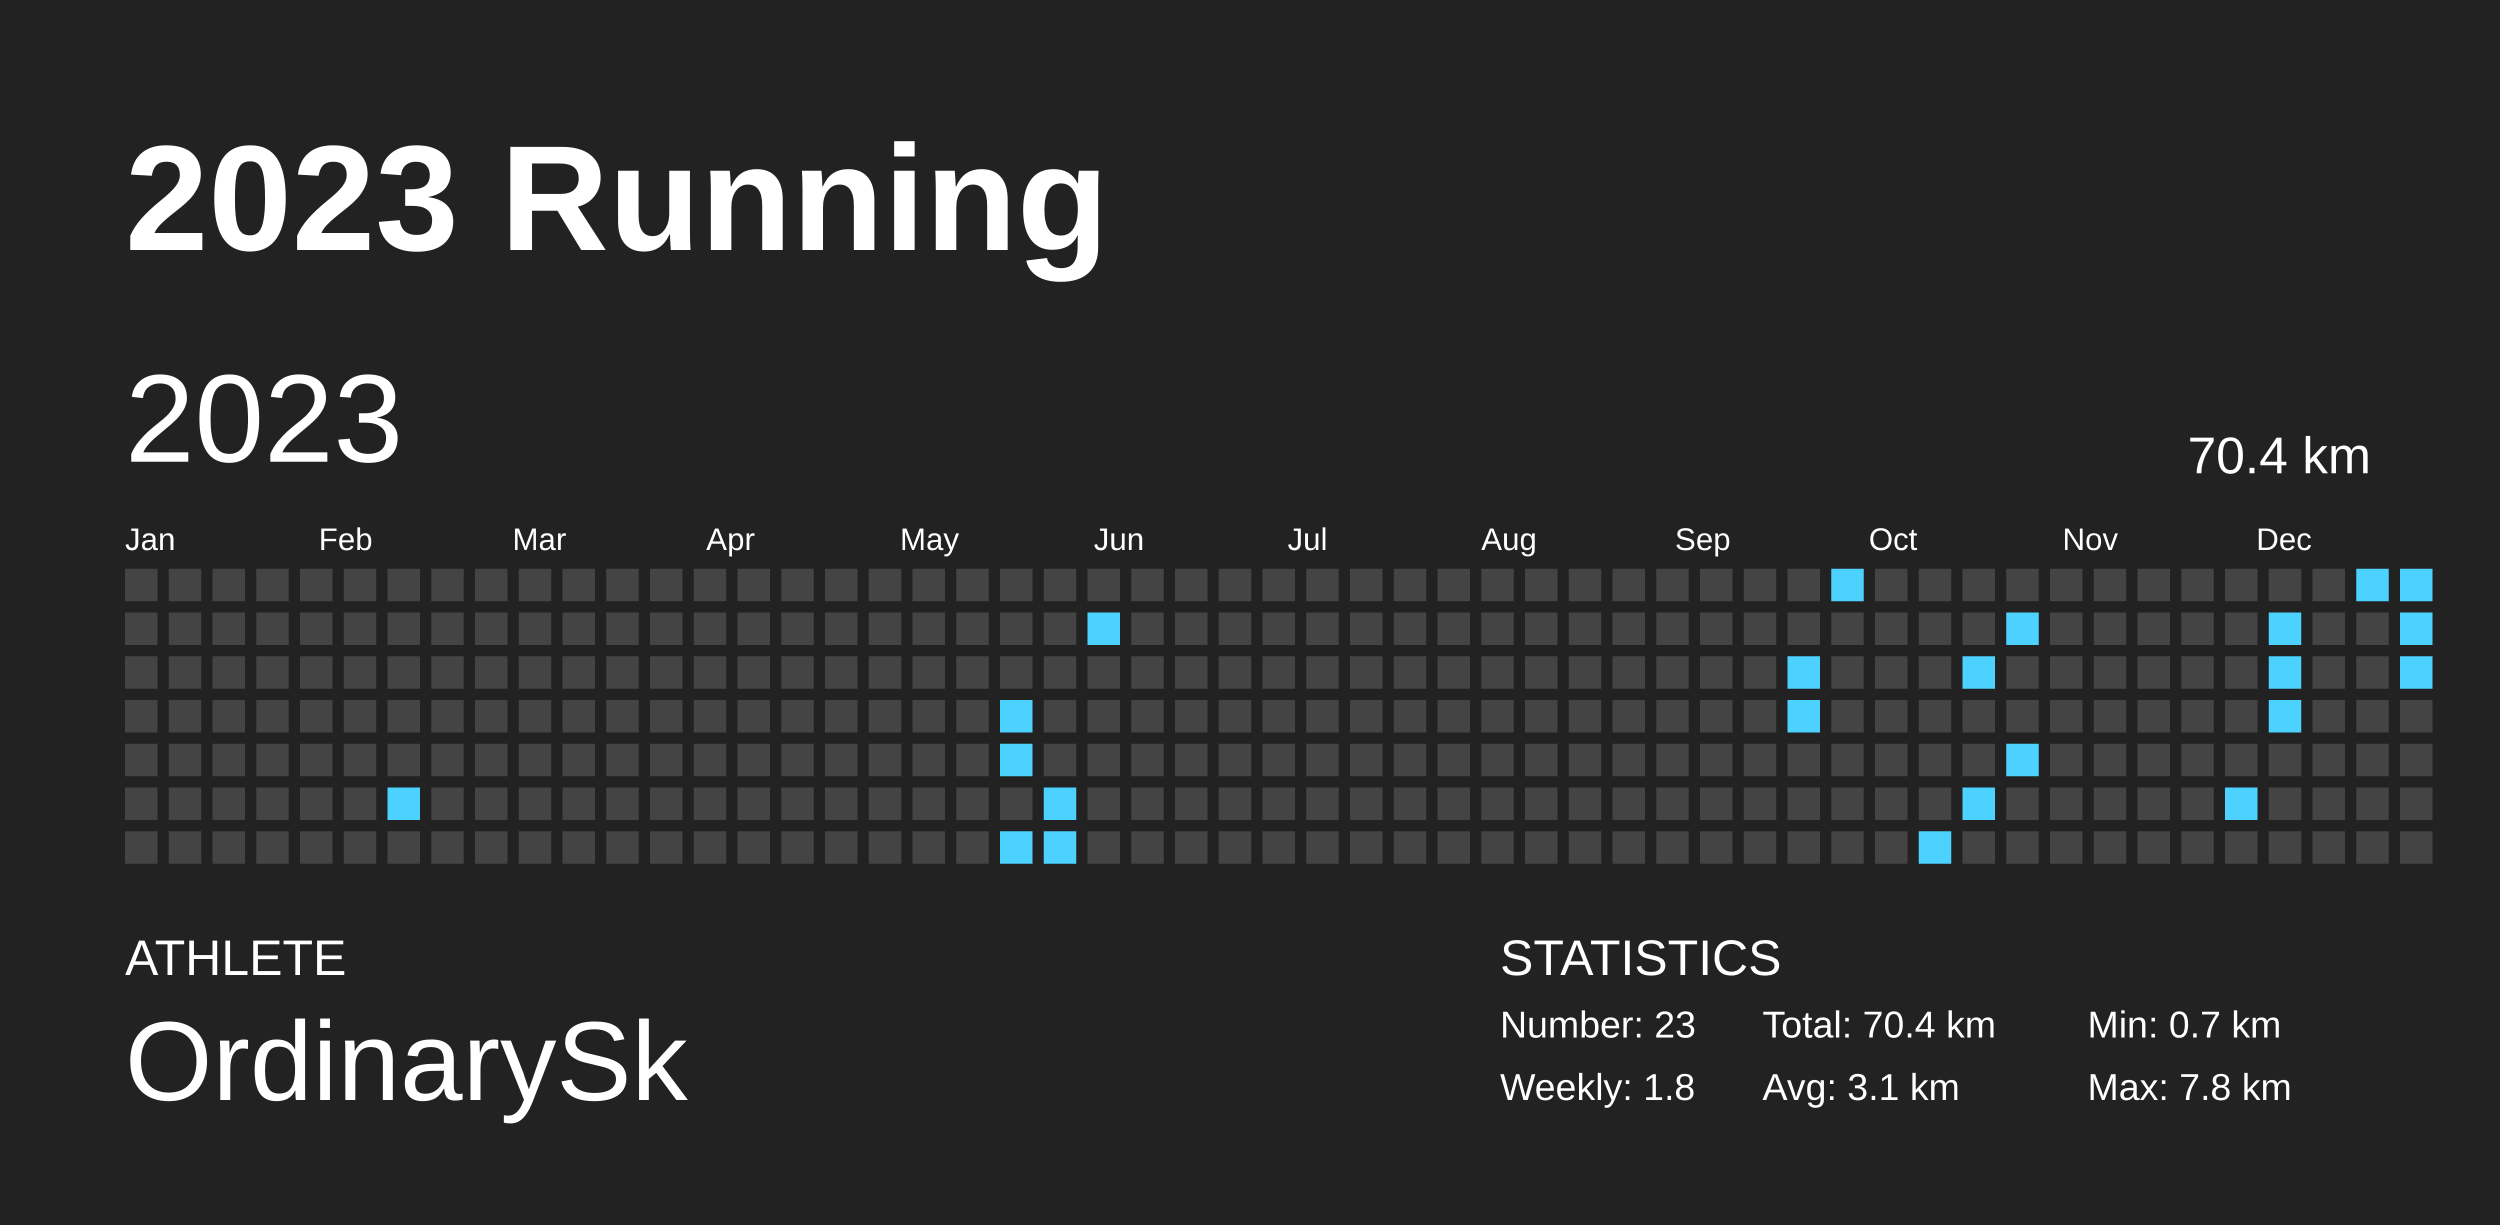
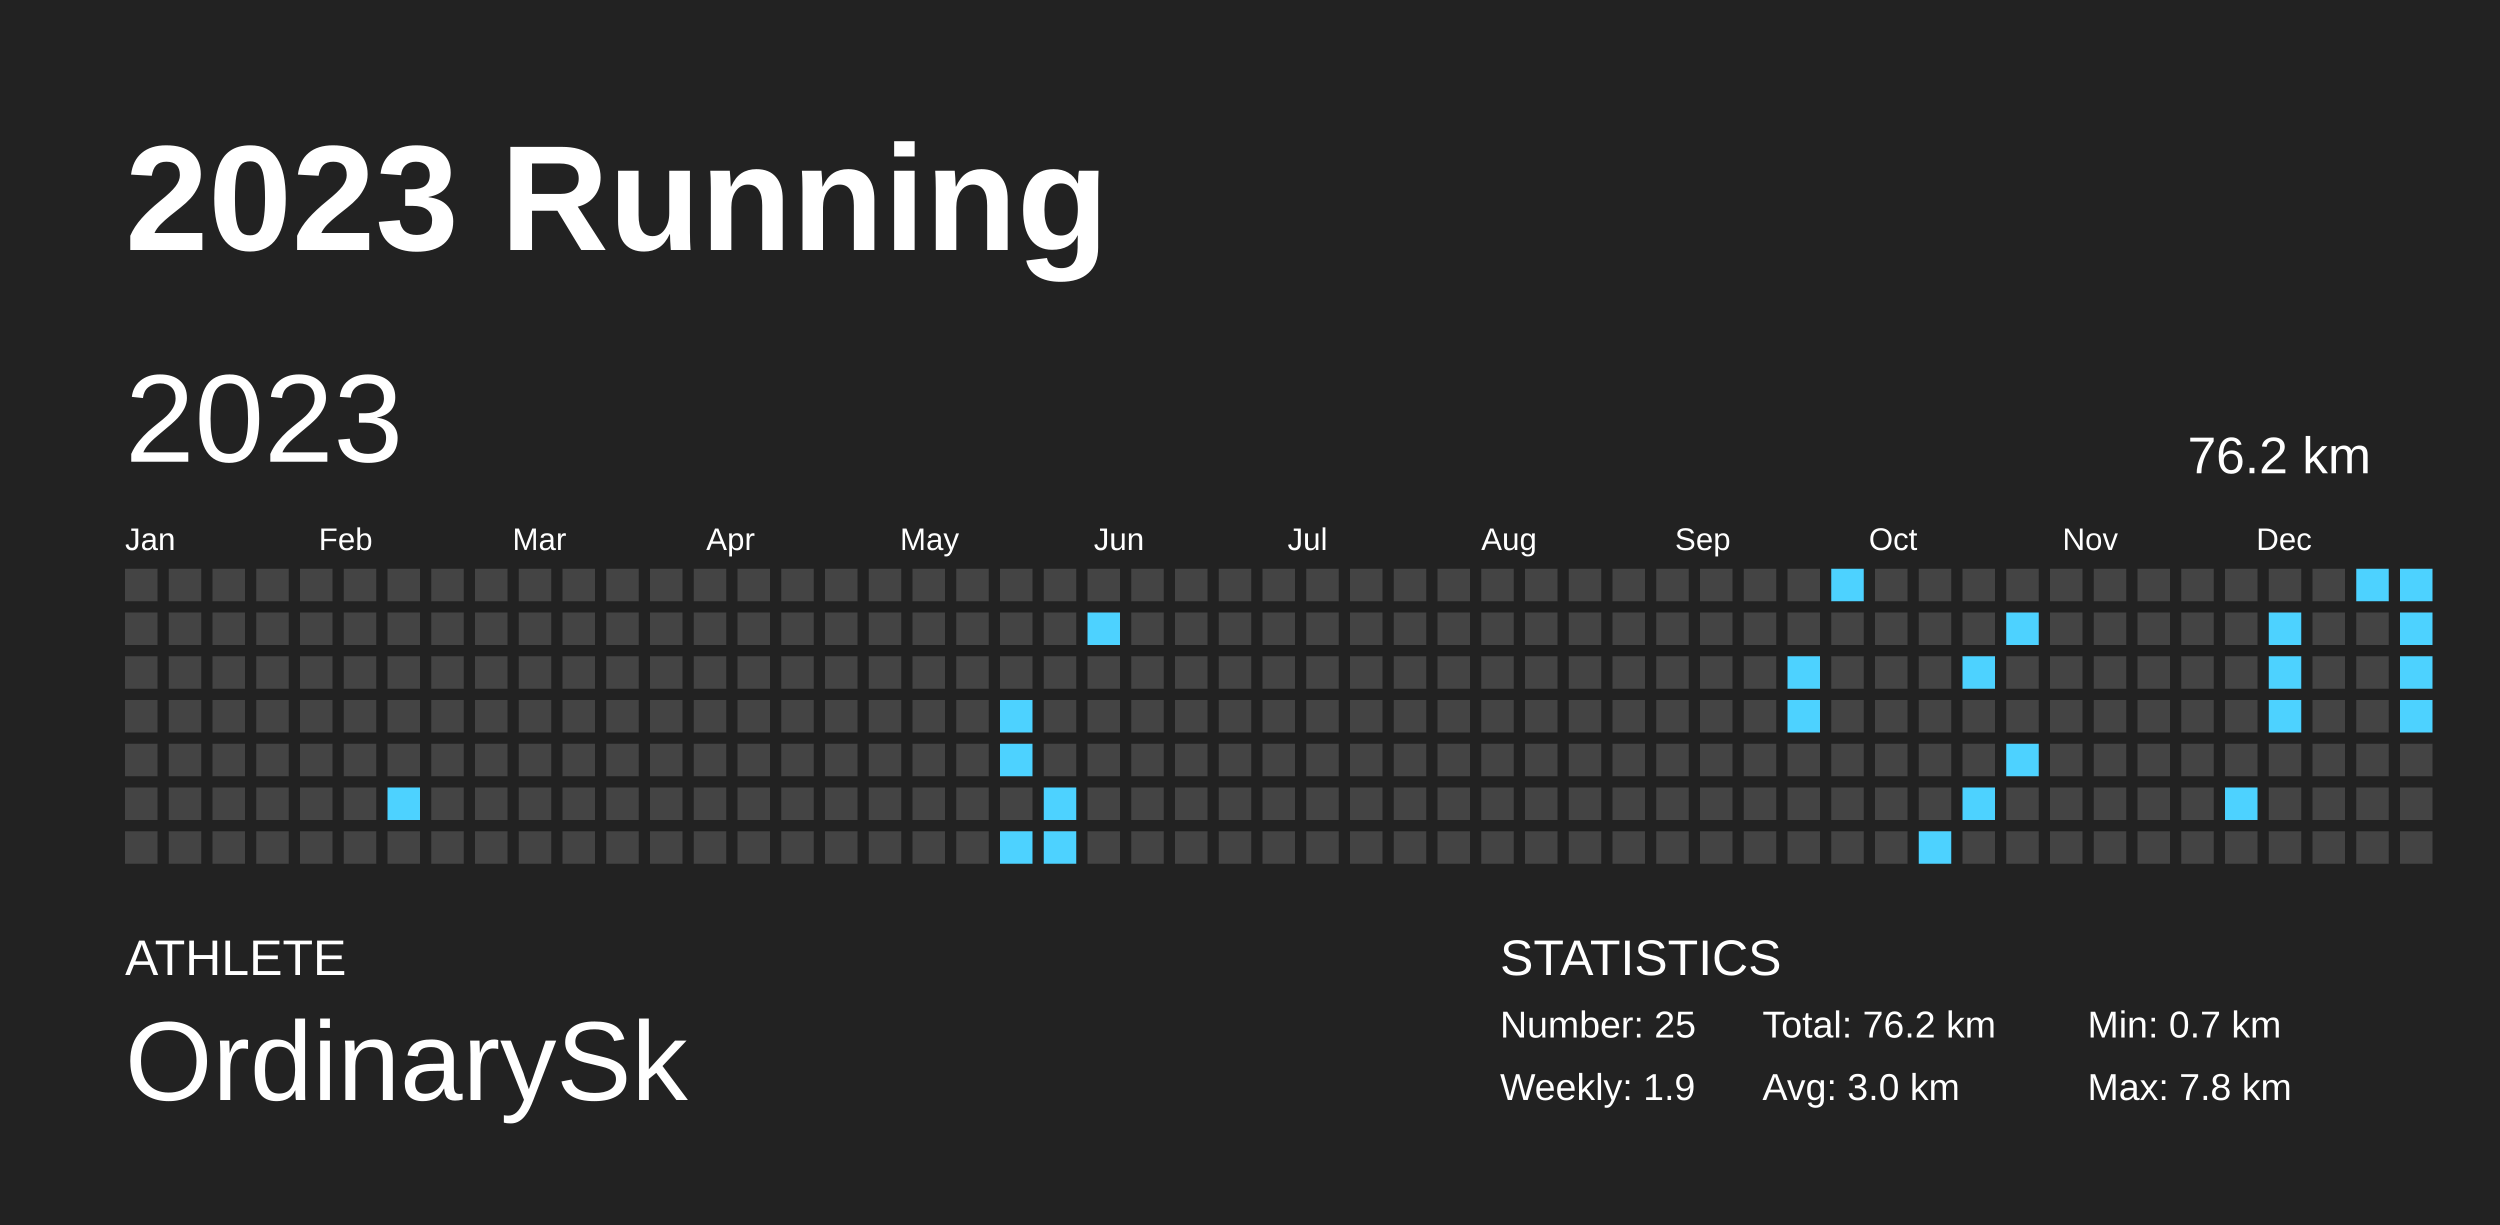
<svg xmlns="http://www.w3.org/2000/svg" baseProfile="full" height="98mm" version="1.1" viewBox="0,0,200,98" width="200mm">
  <defs />
  <rect fill="#222222" height="98" width="200" x="0" y="0" />
  <text fill="#FFFFFF" style="font-size:12px; font-family:Arial; font-weight:bold;" x="10" y="20">2023 Running</text>
  <text fill="#FFFFFF" style="font-size:4px; font-family:Arial" x="10" y="78">ATHLETE</text>
  <text fill="#FFFFFF" style="font-size:9px; font-family:Arial" x="10" y="88">OrdinarySk</text>
  <text fill="#FFFFFF" style="font-size:4px; font-family:Arial" x="120" y="78">STATISTICS</text>
-   <text fill="#FFFFFF" style="font-size:3px; font-family:Arial" x="120" y="83">Number: 23</text>
-   <text fill="#FFFFFF" style="font-size:3px; font-family:Arial" x="120" y="88">Weekly: 1.8</text>
-   <text fill="#FFFFFF" style="font-size:3px; font-family:Arial" x="141" y="83">Total: 70.4 km</text>
-   <text fill="#FFFFFF" style="font-size:3px; font-family:Arial" x="141" y="88">Avg: 3.1 km</text>
+   <text fill="#FFFFFF" style="font-size:3px; font-family:Arial" x="120" y="83">Number: 25</text>
+   <text fill="#FFFFFF" style="font-size:3px; font-family:Arial" x="120" y="88">Weekly: 1.9</text>
+   <text fill="#FFFFFF" style="font-size:3px; font-family:Arial" x="141" y="83">Total: 76.2 km</text>
+   <text fill="#FFFFFF" style="font-size:3px; font-family:Arial" x="141" y="88">Avg: 3.0 km</text>
  <text fill="#FFFFFF" style="font-size:3px; font-family:Arial" x="167" y="83">Min: 0.7 km</text>
  <text fill="#FFFFFF" style="font-size:3px; font-family:Arial" x="167" y="88">Max: 7.8 km</text>
  <text dominant-baseline="hanging" fill="#FFFFFF" style="font-size:10.0px; font-family:Arial;" x="10" y="30">2023</text>
-   <text dominant-baseline="hanging" fill="#FFFFFF" style="font-size:4.125px; font-family:Arial;" x="175" y="35">70.4 km</text>
+   <text dominant-baseline="hanging" fill="#FFFFFF" style="font-size:4.125px; font-family:Arial;" x="175" y="35">76.2 km</text>
  <text fill="#FFFFFF" style="font-size:2.5px; font-family:Arial" x="10.0" y="44">Jan</text>
  <text fill="#FFFFFF" style="font-size:2.5px; font-family:Arial" x="25.5" y="44">Feb</text>
  <text fill="#FFFFFF" style="font-size:2.5px; font-family:Arial" x="41.0" y="44">Mar</text>
  <text fill="#FFFFFF" style="font-size:2.5px; font-family:Arial" x="56.5" y="44">Apr</text>
  <text fill="#FFFFFF" style="font-size:2.5px; font-family:Arial" x="72.0" y="44">May</text>
  <text fill="#FFFFFF" style="font-size:2.5px; font-family:Arial" x="87.5" y="44">Jun</text>
  <text fill="#FFFFFF" style="font-size:2.5px; font-family:Arial" x="103.0" y="44">Jul</text>
  <text fill="#FFFFFF" style="font-size:2.5px; font-family:Arial" x="118.5" y="44">Aug</text>
  <text fill="#FFFFFF" style="font-size:2.5px; font-family:Arial" x="134.0" y="44">Sep</text>
  <text fill="#FFFFFF" style="font-size:2.5px; font-family:Arial" x="149.5" y="44">Oct</text>
  <text fill="#FFFFFF" style="font-size:2.5px; font-family:Arial" x="165.0" y="44">Nov</text>
  <text fill="#FFFFFF" style="font-size:2.5px; font-family:Arial" x="180.5" y="44">Dec</text>
  <rect fill="#444444" height="2.6" width="2.6" x="10.0" y="45.5" />
  <rect fill="#444444" height="2.6" width="2.6" x="10.0" y="49.0" />
  <rect fill="#444444" height="2.6" width="2.6" x="10.0" y="52.5" />
  <rect fill="#444444" height="2.6" width="2.6" x="10.0" y="56.0" />
  <rect fill="#444444" height="2.6" width="2.6" x="10.0" y="59.5" />
  <rect fill="#444444" height="2.6" width="2.6" x="10.0" y="63.0" />
  <rect fill="#444444" height="2.6" width="2.6" x="10.0" y="66.5" />
  <rect fill="#444444" height="2.6" width="2.6" x="13.5" y="45.5" />
  <rect fill="#444444" height="2.6" width="2.6" x="13.5" y="49.0" />
  <rect fill="#444444" height="2.6" width="2.6" x="13.5" y="52.5" />
  <rect fill="#444444" height="2.6" width="2.6" x="13.5" y="56.0" />
  <rect fill="#444444" height="2.6" width="2.6" x="13.5" y="59.5" />
  <rect fill="#444444" height="2.6" width="2.6" x="13.5" y="63.0" />
  <rect fill="#444444" height="2.6" width="2.6" x="13.5" y="66.5" />
  <rect fill="#444444" height="2.6" width="2.6" x="17.0" y="45.5" />
  <rect fill="#444444" height="2.6" width="2.6" x="17.0" y="49.0" />
  <rect fill="#444444" height="2.6" width="2.6" x="17.0" y="52.5" />
  <rect fill="#444444" height="2.6" width="2.6" x="17.0" y="56.0" />
  <rect fill="#444444" height="2.6" width="2.6" x="17.0" y="59.5" />
  <rect fill="#444444" height="2.6" width="2.6" x="17.0" y="63.0" />
  <rect fill="#444444" height="2.6" width="2.6" x="17.0" y="66.5" />
  <rect fill="#444444" height="2.6" width="2.6" x="20.5" y="45.5" />
  <rect fill="#444444" height="2.6" width="2.6" x="20.5" y="49.0" />
  <rect fill="#444444" height="2.6" width="2.6" x="20.5" y="52.5" />
  <rect fill="#444444" height="2.6" width="2.6" x="20.5" y="56.0" />
  <rect fill="#444444" height="2.6" width="2.6" x="20.5" y="59.5" />
  <rect fill="#444444" height="2.6" width="2.6" x="20.5" y="63.0" />
  <rect fill="#444444" height="2.6" width="2.6" x="20.5" y="66.5" />
  <rect fill="#444444" height="2.6" width="2.6" x="24.0" y="45.5" />
  <rect fill="#444444" height="2.6" width="2.6" x="24.0" y="49.0" />
  <rect fill="#444444" height="2.6" width="2.6" x="24.0" y="52.5" />
  <rect fill="#444444" height="2.6" width="2.6" x="24.0" y="56.0" />
  <rect fill="#444444" height="2.6" width="2.6" x="24.0" y="59.5" />
  <rect fill="#444444" height="2.6" width="2.6" x="24.0" y="63.0" />
  <rect fill="#444444" height="2.6" width="2.6" x="24.0" y="66.5" />
  <rect fill="#444444" height="2.6" width="2.6" x="27.5" y="45.5" />
  <rect fill="#444444" height="2.6" width="2.6" x="27.5" y="49.0" />
  <rect fill="#444444" height="2.6" width="2.6" x="27.5" y="52.5" />
  <rect fill="#444444" height="2.6" width="2.6" x="27.5" y="56.0" />
  <rect fill="#444444" height="2.6" width="2.6" x="27.5" y="59.5" />
  <rect fill="#444444" height="2.6" width="2.6" x="27.5" y="63.0" />
  <rect fill="#444444" height="2.6" width="2.6" x="27.5" y="66.5" />
  <rect fill="#444444" height="2.6" width="2.6" x="31.0" y="45.5" />
  <rect fill="#444444" height="2.6" width="2.6" x="31.0" y="49.0" />
  <rect fill="#444444" height="2.6" width="2.6" x="31.0" y="52.5" />
  <rect fill="#444444" height="2.6" width="2.6" x="31.0" y="56.0" />
  <rect fill="#444444" height="2.6" width="2.6" x="31.0" y="59.5" />
  <rect fill="#4dd2ff" height="2.6" width="2.6" x="31.0" y="63.0" />
  <rect fill="#444444" height="2.6" width="2.6" x="31.0" y="66.5" />
  <rect fill="#444444" height="2.6" width="2.6" x="34.5" y="45.5" />
  <rect fill="#444444" height="2.6" width="2.6" x="34.5" y="49.0" />
  <rect fill="#444444" height="2.6" width="2.6" x="34.5" y="52.5" />
  <rect fill="#444444" height="2.6" width="2.6" x="34.5" y="56.0" />
  <rect fill="#444444" height="2.6" width="2.6" x="34.5" y="59.5" />
  <rect fill="#444444" height="2.6" width="2.6" x="34.5" y="63.0" />
  <rect fill="#444444" height="2.6" width="2.6" x="34.5" y="66.5" />
  <rect fill="#444444" height="2.6" width="2.6" x="38.0" y="45.5" />
  <rect fill="#444444" height="2.6" width="2.6" x="38.0" y="49.0" />
  <rect fill="#444444" height="2.6" width="2.6" x="38.0" y="52.5" />
  <rect fill="#444444" height="2.6" width="2.6" x="38.0" y="56.0" />
  <rect fill="#444444" height="2.6" width="2.6" x="38.0" y="59.5" />
  <rect fill="#444444" height="2.6" width="2.6" x="38.0" y="63.0" />
  <rect fill="#444444" height="2.6" width="2.6" x="38.0" y="66.5" />
  <rect fill="#444444" height="2.6" width="2.6" x="41.5" y="45.5" />
  <rect fill="#444444" height="2.6" width="2.6" x="41.5" y="49.0" />
  <rect fill="#444444" height="2.6" width="2.6" x="41.5" y="52.5" />
  <rect fill="#444444" height="2.6" width="2.6" x="41.5" y="56.0" />
  <rect fill="#444444" height="2.6" width="2.6" x="41.5" y="59.5" />
  <rect fill="#444444" height="2.6" width="2.6" x="41.5" y="63.0" />
  <rect fill="#444444" height="2.6" width="2.6" x="41.5" y="66.5" />
  <rect fill="#444444" height="2.6" width="2.6" x="45.0" y="45.5" />
  <rect fill="#444444" height="2.6" width="2.6" x="45.0" y="49.0" />
  <rect fill="#444444" height="2.6" width="2.6" x="45.0" y="52.5" />
  <rect fill="#444444" height="2.6" width="2.6" x="45.0" y="56.0" />
  <rect fill="#444444" height="2.6" width="2.6" x="45.0" y="59.5" />
  <rect fill="#444444" height="2.6" width="2.6" x="45.0" y="63.0" />
  <rect fill="#444444" height="2.6" width="2.6" x="45.0" y="66.5" />
  <rect fill="#444444" height="2.6" width="2.6" x="48.5" y="45.5" />
  <rect fill="#444444" height="2.6" width="2.6" x="48.5" y="49.0" />
  <rect fill="#444444" height="2.6" width="2.6" x="48.5" y="52.5" />
  <rect fill="#444444" height="2.6" width="2.6" x="48.5" y="56.0" />
  <rect fill="#444444" height="2.6" width="2.6" x="48.5" y="59.5" />
  <rect fill="#444444" height="2.6" width="2.6" x="48.5" y="63.0" />
  <rect fill="#444444" height="2.6" width="2.6" x="48.5" y="66.5" />
  <rect fill="#444444" height="2.6" width="2.6" x="52.0" y="45.5" />
  <rect fill="#444444" height="2.6" width="2.6" x="52.0" y="49.0" />
  <rect fill="#444444" height="2.6" width="2.6" x="52.0" y="52.5" />
  <rect fill="#444444" height="2.6" width="2.6" x="52.0" y="56.0" />
  <rect fill="#444444" height="2.6" width="2.6" x="52.0" y="59.5" />
  <rect fill="#444444" height="2.6" width="2.6" x="52.0" y="63.0" />
  <rect fill="#444444" height="2.6" width="2.6" x="52.0" y="66.5" />
  <rect fill="#444444" height="2.6" width="2.6" x="55.5" y="45.5" />
  <rect fill="#444444" height="2.6" width="2.6" x="55.5" y="49.0" />
  <rect fill="#444444" height="2.6" width="2.6" x="55.5" y="52.5" />
  <rect fill="#444444" height="2.6" width="2.6" x="55.5" y="56.0" />
  <rect fill="#444444" height="2.6" width="2.6" x="55.5" y="59.5" />
  <rect fill="#444444" height="2.6" width="2.6" x="55.5" y="63.0" />
  <rect fill="#444444" height="2.6" width="2.6" x="55.5" y="66.5" />
  <rect fill="#444444" height="2.6" width="2.6" x="59.0" y="45.5" />
  <rect fill="#444444" height="2.6" width="2.6" x="59.0" y="49.0" />
  <rect fill="#444444" height="2.6" width="2.6" x="59.0" y="52.5" />
  <rect fill="#444444" height="2.6" width="2.6" x="59.0" y="56.0" />
  <rect fill="#444444" height="2.6" width="2.6" x="59.0" y="59.5" />
  <rect fill="#444444" height="2.6" width="2.6" x="59.0" y="63.0" />
  <rect fill="#444444" height="2.6" width="2.6" x="59.0" y="66.5" />
  <rect fill="#444444" height="2.6" width="2.6" x="62.5" y="45.5" />
  <rect fill="#444444" height="2.6" width="2.6" x="62.5" y="49.0" />
  <rect fill="#444444" height="2.6" width="2.6" x="62.5" y="52.5" />
  <rect fill="#444444" height="2.6" width="2.6" x="62.5" y="56.0" />
  <rect fill="#444444" height="2.6" width="2.6" x="62.5" y="59.5" />
  <rect fill="#444444" height="2.6" width="2.6" x="62.5" y="63.0" />
  <rect fill="#444444" height="2.6" width="2.6" x="62.5" y="66.5" />
  <rect fill="#444444" height="2.6" width="2.6" x="66.0" y="45.5" />
  <rect fill="#444444" height="2.6" width="2.6" x="66.0" y="49.0" />
  <rect fill="#444444" height="2.6" width="2.6" x="66.0" y="52.5" />
  <rect fill="#444444" height="2.6" width="2.6" x="66.0" y="56.0" />
  <rect fill="#444444" height="2.6" width="2.6" x="66.0" y="59.5" />
  <rect fill="#444444" height="2.6" width="2.6" x="66.0" y="63.0" />
  <rect fill="#444444" height="2.6" width="2.6" x="66.0" y="66.5" />
  <rect fill="#444444" height="2.6" width="2.6" x="69.5" y="45.5" />
  <rect fill="#444444" height="2.6" width="2.6" x="69.5" y="49.0" />
  <rect fill="#444444" height="2.6" width="2.6" x="69.5" y="52.5" />
  <rect fill="#444444" height="2.6" width="2.6" x="69.5" y="56.0" />
  <rect fill="#444444" height="2.6" width="2.6" x="69.5" y="59.5" />
  <rect fill="#444444" height="2.6" width="2.6" x="69.5" y="63.0" />
  <rect fill="#444444" height="2.6" width="2.6" x="69.5" y="66.5" />
  <rect fill="#444444" height="2.6" width="2.6" x="73.0" y="45.5" />
  <rect fill="#444444" height="2.6" width="2.6" x="73.0" y="49.0" />
  <rect fill="#444444" height="2.6" width="2.6" x="73.0" y="52.5" />
  <rect fill="#444444" height="2.6" width="2.6" x="73.0" y="56.0" />
  <rect fill="#444444" height="2.6" width="2.6" x="73.0" y="59.5" />
  <rect fill="#444444" height="2.6" width="2.6" x="73.0" y="63.0" />
  <rect fill="#444444" height="2.6" width="2.6" x="73.0" y="66.5" />
  <rect fill="#444444" height="2.6" width="2.6" x="76.5" y="45.5" />
  <rect fill="#444444" height="2.6" width="2.6" x="76.5" y="49.0" />
  <rect fill="#444444" height="2.6" width="2.6" x="76.5" y="52.5" />
  <rect fill="#444444" height="2.6" width="2.6" x="76.5" y="56.0" />
  <rect fill="#444444" height="2.6" width="2.6" x="76.5" y="59.5" />
  <rect fill="#444444" height="2.6" width="2.6" x="76.5" y="63.0" />
  <rect fill="#444444" height="2.6" width="2.6" x="76.5" y="66.5" />
  <rect fill="#444444" height="2.6" width="2.6" x="80.0" y="45.5" />
  <rect fill="#444444" height="2.6" width="2.6" x="80.0" y="49.0" />
  <rect fill="#444444" height="2.6" width="2.6" x="80.0" y="52.5" />
  <rect fill="#4dd2ff" height="2.6" width="2.6" x="80.0" y="56.0" />
  <rect fill="#4dd2ff" height="2.6" width="2.6" x="80.0" y="59.5" />
  <rect fill="#444444" height="2.6" width="2.6" x="80.0" y="63.0" />
  <rect fill="#4dd2ff" height="2.6" width="2.6" x="80.0" y="66.5" />
  <rect fill="#444444" height="2.6" width="2.6" x="83.5" y="45.5" />
  <rect fill="#444444" height="2.6" width="2.6" x="83.5" y="49.0" />
  <rect fill="#444444" height="2.6" width="2.6" x="83.5" y="52.5" />
  <rect fill="#444444" height="2.6" width="2.6" x="83.5" y="56.0" />
  <rect fill="#444444" height="2.6" width="2.6" x="83.5" y="59.5" />
  <rect fill="#4dd2ff" height="2.6" width="2.6" x="83.5" y="63.0" />
  <rect fill="#4dd2ff" height="2.6" width="2.6" x="83.5" y="66.5" />
  <rect fill="#444444" height="2.6" width="2.6" x="87.0" y="45.5" />
  <rect fill="#4dd2ff" height="2.6" width="2.6" x="87.0" y="49.0" />
  <rect fill="#444444" height="2.6" width="2.6" x="87.0" y="52.5" />
  <rect fill="#444444" height="2.6" width="2.6" x="87.0" y="56.0" />
  <rect fill="#444444" height="2.6" width="2.6" x="87.0" y="59.5" />
  <rect fill="#444444" height="2.6" width="2.6" x="87.0" y="63.0" />
  <rect fill="#444444" height="2.6" width="2.6" x="87.0" y="66.5" />
  <rect fill="#444444" height="2.6" width="2.6" x="90.5" y="45.5" />
  <rect fill="#444444" height="2.6" width="2.6" x="90.5" y="49.0" />
  <rect fill="#444444" height="2.6" width="2.6" x="90.5" y="52.5" />
  <rect fill="#444444" height="2.6" width="2.6" x="90.5" y="56.0" />
  <rect fill="#444444" height="2.6" width="2.6" x="90.5" y="59.5" />
  <rect fill="#444444" height="2.6" width="2.6" x="90.5" y="63.0" />
  <rect fill="#444444" height="2.6" width="2.6" x="90.5" y="66.5" />
  <rect fill="#444444" height="2.6" width="2.6" x="94.0" y="45.5" />
  <rect fill="#444444" height="2.6" width="2.6" x="94.0" y="49.0" />
  <rect fill="#444444" height="2.6" width="2.6" x="94.0" y="52.5" />
  <rect fill="#444444" height="2.6" width="2.6" x="94.0" y="56.0" />
  <rect fill="#444444" height="2.6" width="2.6" x="94.0" y="59.5" />
  <rect fill="#444444" height="2.6" width="2.6" x="94.0" y="63.0" />
  <rect fill="#444444" height="2.6" width="2.6" x="94.0" y="66.5" />
  <rect fill="#444444" height="2.6" width="2.6" x="97.5" y="45.5" />
  <rect fill="#444444" height="2.6" width="2.6" x="97.5" y="49.0" />
  <rect fill="#444444" height="2.6" width="2.6" x="97.5" y="52.5" />
  <rect fill="#444444" height="2.6" width="2.6" x="97.5" y="56.0" />
  <rect fill="#444444" height="2.6" width="2.6" x="97.5" y="59.5" />
  <rect fill="#444444" height="2.6" width="2.6" x="97.5" y="63.0" />
  <rect fill="#444444" height="2.6" width="2.6" x="97.5" y="66.5" />
  <rect fill="#444444" height="2.6" width="2.6" x="101.0" y="45.5" />
  <rect fill="#444444" height="2.6" width="2.6" x="101.0" y="49.0" />
  <rect fill="#444444" height="2.6" width="2.6" x="101.0" y="52.5" />
  <rect fill="#444444" height="2.6" width="2.6" x="101.0" y="56.0" />
  <rect fill="#444444" height="2.6" width="2.6" x="101.0" y="59.5" />
  <rect fill="#444444" height="2.6" width="2.6" x="101.0" y="63.0" />
  <rect fill="#444444" height="2.6" width="2.6" x="101.0" y="66.5" />
  <rect fill="#444444" height="2.6" width="2.6" x="104.5" y="45.5" />
  <rect fill="#444444" height="2.6" width="2.6" x="104.5" y="49.0" />
  <rect fill="#444444" height="2.6" width="2.6" x="104.5" y="52.5" />
  <rect fill="#444444" height="2.6" width="2.6" x="104.5" y="56.0" />
  <rect fill="#444444" height="2.6" width="2.6" x="104.5" y="59.5" />
  <rect fill="#444444" height="2.6" width="2.6" x="104.5" y="63.0" />
  <rect fill="#444444" height="2.6" width="2.6" x="104.5" y="66.5" />
  <rect fill="#444444" height="2.6" width="2.6" x="108.0" y="45.5" />
  <rect fill="#444444" height="2.6" width="2.6" x="108.0" y="49.0" />
  <rect fill="#444444" height="2.6" width="2.6" x="108.0" y="52.5" />
  <rect fill="#444444" height="2.6" width="2.6" x="108.0" y="56.0" />
  <rect fill="#444444" height="2.6" width="2.6" x="108.0" y="59.5" />
  <rect fill="#444444" height="2.6" width="2.6" x="108.0" y="63.0" />
  <rect fill="#444444" height="2.6" width="2.6" x="108.0" y="66.5" />
  <rect fill="#444444" height="2.6" width="2.6" x="111.5" y="45.5" />
  <rect fill="#444444" height="2.6" width="2.6" x="111.5" y="49.0" />
  <rect fill="#444444" height="2.6" width="2.6" x="111.5" y="52.5" />
  <rect fill="#444444" height="2.6" width="2.6" x="111.5" y="56.0" />
  <rect fill="#444444" height="2.6" width="2.6" x="111.5" y="59.5" />
  <rect fill="#444444" height="2.6" width="2.6" x="111.5" y="63.0" />
  <rect fill="#444444" height="2.6" width="2.6" x="111.5" y="66.5" />
  <rect fill="#444444" height="2.6" width="2.6" x="115.0" y="45.5" />
  <rect fill="#444444" height="2.6" width="2.6" x="115.0" y="49.0" />
  <rect fill="#444444" height="2.6" width="2.6" x="115.0" y="52.5" />
  <rect fill="#444444" height="2.6" width="2.6" x="115.0" y="56.0" />
  <rect fill="#444444" height="2.6" width="2.6" x="115.0" y="59.5" />
  <rect fill="#444444" height="2.6" width="2.6" x="115.0" y="63.0" />
  <rect fill="#444444" height="2.6" width="2.6" x="115.0" y="66.5" />
  <rect fill="#444444" height="2.6" width="2.6" x="118.5" y="45.5" />
  <rect fill="#444444" height="2.6" width="2.6" x="118.5" y="49.0" />
  <rect fill="#444444" height="2.6" width="2.6" x="118.5" y="52.5" />
  <rect fill="#444444" height="2.6" width="2.6" x="118.5" y="56.0" />
  <rect fill="#444444" height="2.6" width="2.6" x="118.5" y="59.5" />
  <rect fill="#444444" height="2.6" width="2.6" x="118.5" y="63.0" />
  <rect fill="#444444" height="2.6" width="2.6" x="118.5" y="66.5" />
  <rect fill="#444444" height="2.6" width="2.6" x="122.0" y="45.5" />
  <rect fill="#444444" height="2.6" width="2.6" x="122.0" y="49.0" />
  <rect fill="#444444" height="2.6" width="2.6" x="122.0" y="52.5" />
  <rect fill="#444444" height="2.6" width="2.6" x="122.0" y="56.0" />
  <rect fill="#444444" height="2.6" width="2.6" x="122.0" y="59.5" />
  <rect fill="#444444" height="2.6" width="2.6" x="122.0" y="63.0" />
  <rect fill="#444444" height="2.6" width="2.6" x="122.0" y="66.5" />
  <rect fill="#444444" height="2.6" width="2.6" x="125.5" y="45.5" />
  <rect fill="#444444" height="2.6" width="2.6" x="125.5" y="49.0" />
  <rect fill="#444444" height="2.6" width="2.6" x="125.5" y="52.5" />
  <rect fill="#444444" height="2.6" width="2.6" x="125.5" y="56.0" />
  <rect fill="#444444" height="2.6" width="2.6" x="125.5" y="59.5" />
  <rect fill="#444444" height="2.6" width="2.6" x="125.5" y="63.0" />
  <rect fill="#444444" height="2.6" width="2.6" x="125.5" y="66.5" />
  <rect fill="#444444" height="2.6" width="2.6" x="129.0" y="45.5" />
  <rect fill="#444444" height="2.6" width="2.6" x="129.0" y="49.0" />
  <rect fill="#444444" height="2.6" width="2.6" x="129.0" y="52.5" />
  <rect fill="#444444" height="2.6" width="2.6" x="129.0" y="56.0" />
  <rect fill="#444444" height="2.6" width="2.6" x="129.0" y="59.5" />
  <rect fill="#444444" height="2.6" width="2.6" x="129.0" y="63.0" />
  <rect fill="#444444" height="2.6" width="2.6" x="129.0" y="66.5" />
  <rect fill="#444444" height="2.6" width="2.6" x="132.5" y="45.5" />
  <rect fill="#444444" height="2.6" width="2.6" x="132.5" y="49.0" />
  <rect fill="#444444" height="2.6" width="2.6" x="132.5" y="52.5" />
  <rect fill="#444444" height="2.6" width="2.6" x="132.5" y="56.0" />
  <rect fill="#444444" height="2.6" width="2.6" x="132.5" y="59.5" />
  <rect fill="#444444" height="2.6" width="2.6" x="132.5" y="63.0" />
  <rect fill="#444444" height="2.6" width="2.6" x="132.5" y="66.5" />
  <rect fill="#444444" height="2.6" width="2.6" x="136.0" y="45.5" />
  <rect fill="#444444" height="2.6" width="2.6" x="136.0" y="49.0" />
  <rect fill="#444444" height="2.6" width="2.6" x="136.0" y="52.5" />
  <rect fill="#444444" height="2.6" width="2.6" x="136.0" y="56.0" />
  <rect fill="#444444" height="2.6" width="2.6" x="136.0" y="59.5" />
  <rect fill="#444444" height="2.6" width="2.6" x="136.0" y="63.0" />
  <rect fill="#444444" height="2.6" width="2.6" x="136.0" y="66.5" />
  <rect fill="#444444" height="2.6" width="2.6" x="139.5" y="45.5" />
  <rect fill="#444444" height="2.6" width="2.6" x="139.5" y="49.0" />
  <rect fill="#444444" height="2.6" width="2.6" x="139.5" y="52.5" />
  <rect fill="#444444" height="2.6" width="2.6" x="139.5" y="56.0" />
  <rect fill="#444444" height="2.6" width="2.6" x="139.5" y="59.5" />
  <rect fill="#444444" height="2.6" width="2.6" x="139.5" y="63.0" />
  <rect fill="#444444" height="2.6" width="2.6" x="139.5" y="66.5" />
  <rect fill="#444444" height="2.6" width="2.6" x="143.0" y="45.5" />
  <rect fill="#444444" height="2.6" width="2.6" x="143.0" y="49.0" />
  <rect fill="#4dd2ff" height="2.6" width="2.6" x="143.0" y="52.5" />
  <rect fill="#4dd2ff" height="2.6" width="2.6" x="143.0" y="56.0" />
  <rect fill="#444444" height="2.6" width="2.6" x="143.0" y="59.5" />
  <rect fill="#444444" height="2.6" width="2.6" x="143.0" y="63.0" />
  <rect fill="#444444" height="2.6" width="2.6" x="143.0" y="66.5" />
  <rect fill="#4dd2ff" height="2.6" width="2.6" x="146.5" y="45.5" />
  <rect fill="#444444" height="2.6" width="2.6" x="146.5" y="49.0" />
  <rect fill="#444444" height="2.6" width="2.6" x="146.5" y="52.5" />
  <rect fill="#444444" height="2.6" width="2.6" x="146.5" y="56.0" />
  <rect fill="#444444" height="2.6" width="2.6" x="146.5" y="59.5" />
  <rect fill="#444444" height="2.6" width="2.6" x="146.5" y="63.0" />
  <rect fill="#444444" height="2.6" width="2.6" x="146.5" y="66.5" />
  <rect fill="#444444" height="2.6" width="2.6" x="150.0" y="45.5" />
  <rect fill="#444444" height="2.6" width="2.6" x="150.0" y="49.0" />
  <rect fill="#444444" height="2.6" width="2.6" x="150.0" y="52.5" />
  <rect fill="#444444" height="2.6" width="2.6" x="150.0" y="56.0" />
  <rect fill="#444444" height="2.6" width="2.6" x="150.0" y="59.5" />
  <rect fill="#444444" height="2.6" width="2.6" x="150.0" y="63.0" />
  <rect fill="#444444" height="2.6" width="2.6" x="150.0" y="66.5" />
  <rect fill="#444444" height="2.6" width="2.6" x="153.5" y="45.5" />
  <rect fill="#444444" height="2.6" width="2.6" x="153.5" y="49.0" />
  <rect fill="#444444" height="2.6" width="2.6" x="153.5" y="52.5" />
  <rect fill="#444444" height="2.6" width="2.6" x="153.5" y="56.0" />
  <rect fill="#444444" height="2.6" width="2.6" x="153.5" y="59.5" />
  <rect fill="#444444" height="2.6" width="2.6" x="153.5" y="63.0" />
  <rect fill="#4dd2ff" height="2.6" width="2.6" x="153.5" y="66.5" />
  <rect fill="#444444" height="2.6" width="2.6" x="157.0" y="45.5" />
  <rect fill="#444444" height="2.6" width="2.6" x="157.0" y="49.0" />
  <rect fill="#4dd2ff" height="2.6" width="2.6" x="157.0" y="52.5" />
  <rect fill="#444444" height="2.6" width="2.6" x="157.0" y="56.0" />
  <rect fill="#444444" height="2.6" width="2.6" x="157.0" y="59.5" />
  <rect fill="#4dd2ff" height="2.6" width="2.6" x="157.0" y="63.0" />
  <rect fill="#444444" height="2.6" width="2.6" x="157.0" y="66.5" />
  <rect fill="#444444" height="2.6" width="2.6" x="160.5" y="45.5" />
  <rect fill="#4dd2ff" height="2.6" width="2.6" x="160.5" y="49.0" />
  <rect fill="#444444" height="2.6" width="2.6" x="160.5" y="52.5" />
  <rect fill="#444444" height="2.6" width="2.6" x="160.5" y="56.0" />
  <rect fill="#4dd2ff" height="2.6" width="2.6" x="160.5" y="59.5" />
  <rect fill="#444444" height="2.6" width="2.6" x="160.5" y="63.0" />
  <rect fill="#444444" height="2.6" width="2.6" x="160.5" y="66.5" />
  <rect fill="#444444" height="2.6" width="2.6" x="164.0" y="45.5" />
  <rect fill="#444444" height="2.6" width="2.6" x="164.0" y="49.0" />
  <rect fill="#444444" height="2.6" width="2.6" x="164.0" y="52.5" />
  <rect fill="#444444" height="2.6" width="2.6" x="164.0" y="56.0" />
  <rect fill="#444444" height="2.6" width="2.6" x="164.0" y="59.5" />
  <rect fill="#444444" height="2.6" width="2.6" x="164.0" y="63.0" />
  <rect fill="#444444" height="2.6" width="2.6" x="164.0" y="66.5" />
  <rect fill="#444444" height="2.6" width="2.6" x="167.5" y="45.5" />
  <rect fill="#444444" height="2.6" width="2.6" x="167.5" y="49.0" />
  <rect fill="#444444" height="2.6" width="2.6" x="167.5" y="52.5" />
  <rect fill="#444444" height="2.6" width="2.6" x="167.5" y="56.0" />
  <rect fill="#444444" height="2.6" width="2.6" x="167.5" y="59.5" />
  <rect fill="#444444" height="2.6" width="2.6" x="167.5" y="63.0" />
  <rect fill="#444444" height="2.6" width="2.6" x="167.5" y="66.5" />
  <rect fill="#444444" height="2.6" width="2.6" x="171.0" y="45.5" />
  <rect fill="#444444" height="2.6" width="2.6" x="171.0" y="49.0" />
  <rect fill="#444444" height="2.6" width="2.6" x="171.0" y="52.5" />
  <rect fill="#444444" height="2.6" width="2.6" x="171.0" y="56.0" />
  <rect fill="#444444" height="2.6" width="2.6" x="171.0" y="59.5" />
  <rect fill="#444444" height="2.6" width="2.6" x="171.0" y="63.0" />
  <rect fill="#444444" height="2.6" width="2.6" x="171.0" y="66.5" />
  <rect fill="#444444" height="2.6" width="2.6" x="174.5" y="45.5" />
  <rect fill="#444444" height="2.6" width="2.6" x="174.5" y="49.0" />
  <rect fill="#444444" height="2.6" width="2.6" x="174.5" y="52.5" />
  <rect fill="#444444" height="2.6" width="2.6" x="174.5" y="56.0" />
  <rect fill="#444444" height="2.6" width="2.6" x="174.5" y="59.5" />
  <rect fill="#444444" height="2.6" width="2.6" x="174.5" y="63.0" />
  <rect fill="#444444" height="2.6" width="2.6" x="174.5" y="66.5" />
  <rect fill="#444444" height="2.6" width="2.6" x="178.0" y="45.5" />
  <rect fill="#444444" height="2.6" width="2.6" x="178.0" y="49.0" />
  <rect fill="#444444" height="2.6" width="2.6" x="178.0" y="52.5" />
  <rect fill="#444444" height="2.6" width="2.6" x="178.0" y="56.0" />
  <rect fill="#444444" height="2.6" width="2.6" x="178.0" y="59.5" />
  <rect fill="#4dd2ff" height="2.6" width="2.6" x="178.0" y="63.0" />
  <rect fill="#444444" height="2.6" width="2.6" x="178.0" y="66.5" />
  <rect fill="#444444" height="2.6" width="2.6" x="181.5" y="45.5" />
  <rect fill="#4dd2ff" height="2.6" width="2.6" x="181.5" y="49.0" />
  <rect fill="#4dd2ff" height="2.6" width="2.6" x="181.5" y="52.5" />
  <rect fill="#4dd2ff" height="2.6" width="2.6" x="181.5" y="56.0" />
  <rect fill="#444444" height="2.6" width="2.6" x="181.5" y="59.5" />
  <rect fill="#444444" height="2.6" width="2.6" x="181.5" y="63.0" />
  <rect fill="#444444" height="2.6" width="2.6" x="181.5" y="66.5" />
  <rect fill="#444444" height="2.6" width="2.6" x="185.0" y="45.5" />
  <rect fill="#444444" height="2.6" width="2.6" x="185.0" y="49.0" />
  <rect fill="#444444" height="2.6" width="2.6" x="185.0" y="52.5" />
  <rect fill="#444444" height="2.6" width="2.6" x="185.0" y="56.0" />
  <rect fill="#444444" height="2.6" width="2.6" x="185.0" y="59.5" />
  <rect fill="#444444" height="2.6" width="2.6" x="185.0" y="63.0" />
  <rect fill="#444444" height="2.6" width="2.6" x="185.0" y="66.5" />
  <rect fill="#4dd2ff" height="2.6" width="2.6" x="188.5" y="45.5" />
  <rect fill="#444444" height="2.6" width="2.6" x="188.5" y="49.0" />
  <rect fill="#444444" height="2.6" width="2.6" x="188.5" y="52.5" />
  <rect fill="#444444" height="2.6" width="2.6" x="188.5" y="56.0" />
  <rect fill="#444444" height="2.6" width="2.6" x="188.5" y="59.5" />
  <rect fill="#444444" height="2.6" width="2.6" x="188.5" y="63.0" />
  <rect fill="#444444" height="2.6" width="2.6" x="188.5" y="66.5" />
  <rect fill="#4dd2ff" height="2.6" width="2.6" x="192.0" y="45.5" />
  <rect fill="#4dd2ff" height="2.6" width="2.6" x="192.0" y="49.0" />
  <rect fill="#4dd2ff" height="2.6" width="2.6" x="192.0" y="52.5" />
-   <rect fill="#444444" height="2.6" width="2.6" x="192.0" y="56.0" />
+   <rect fill="#4dd2ff" height="2.6" width="2.6" x="192.0" y="56.0" />
  <rect fill="#444444" height="2.6" width="2.6" x="192.0" y="59.5" />
  <rect fill="#444444" height="2.6" width="2.6" x="192.0" y="63.0" />
  <rect fill="#444444" height="2.6" width="2.6" x="192.0" y="66.5" />
</svg>
